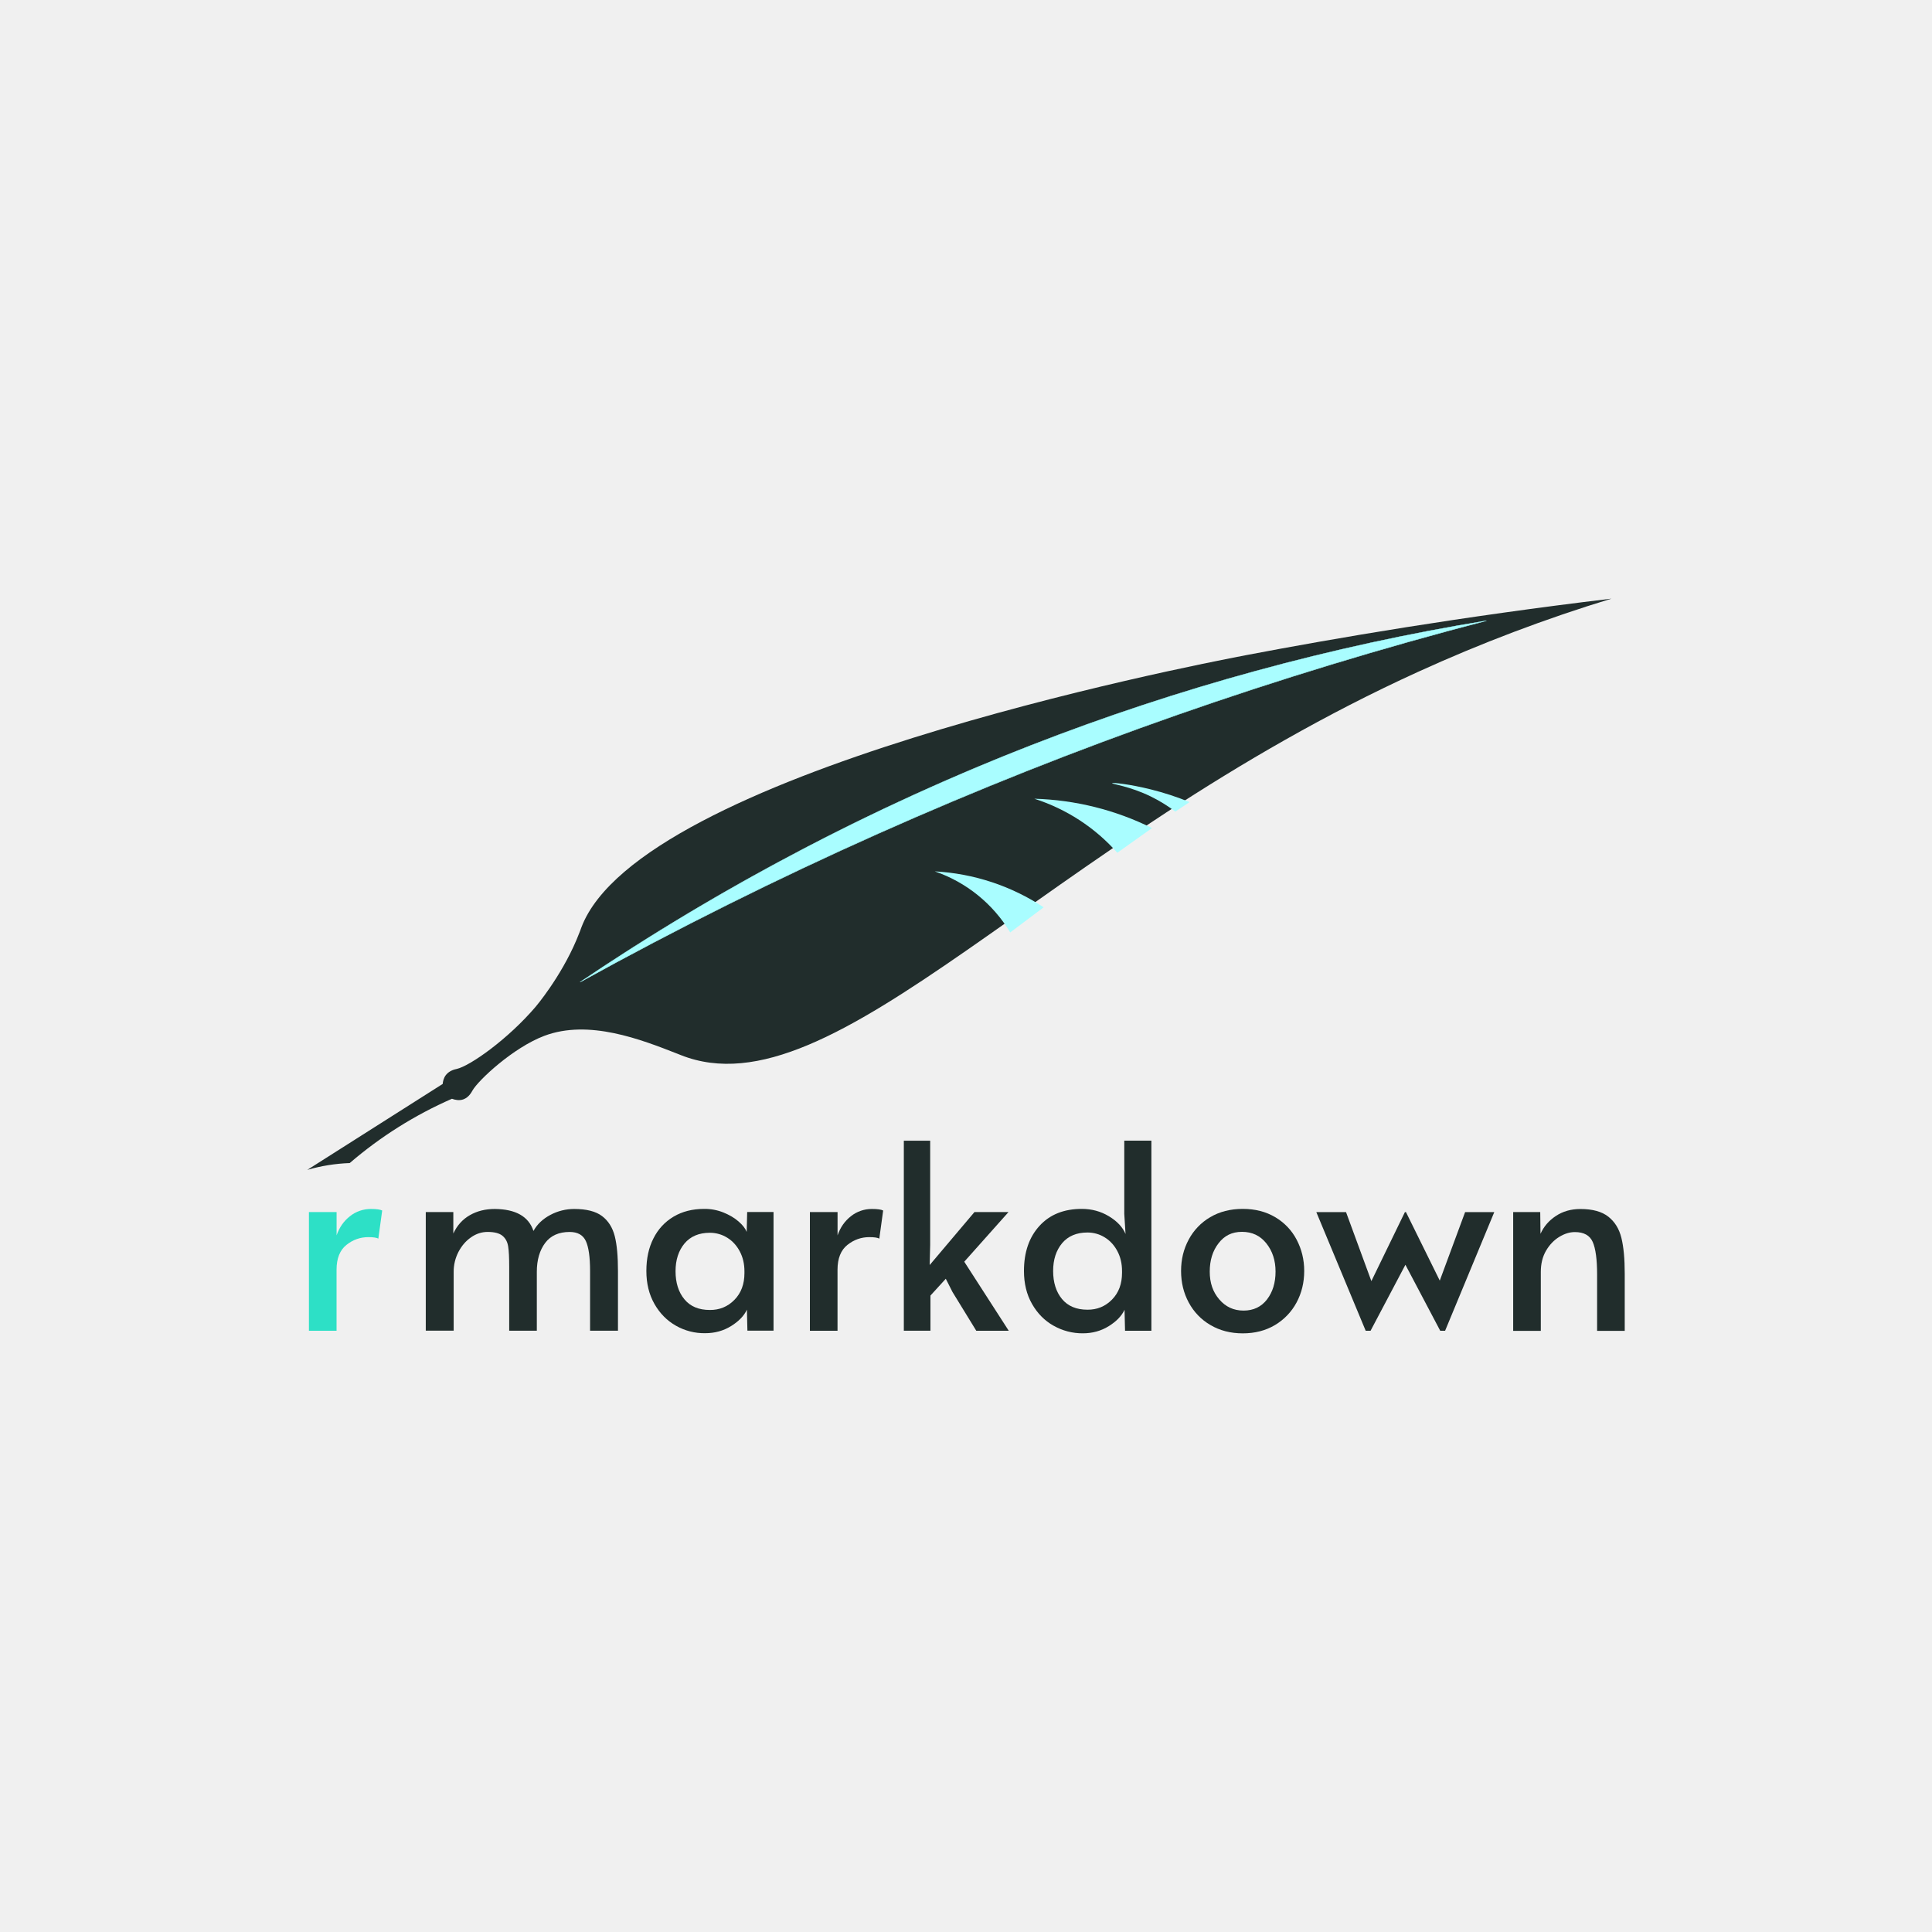
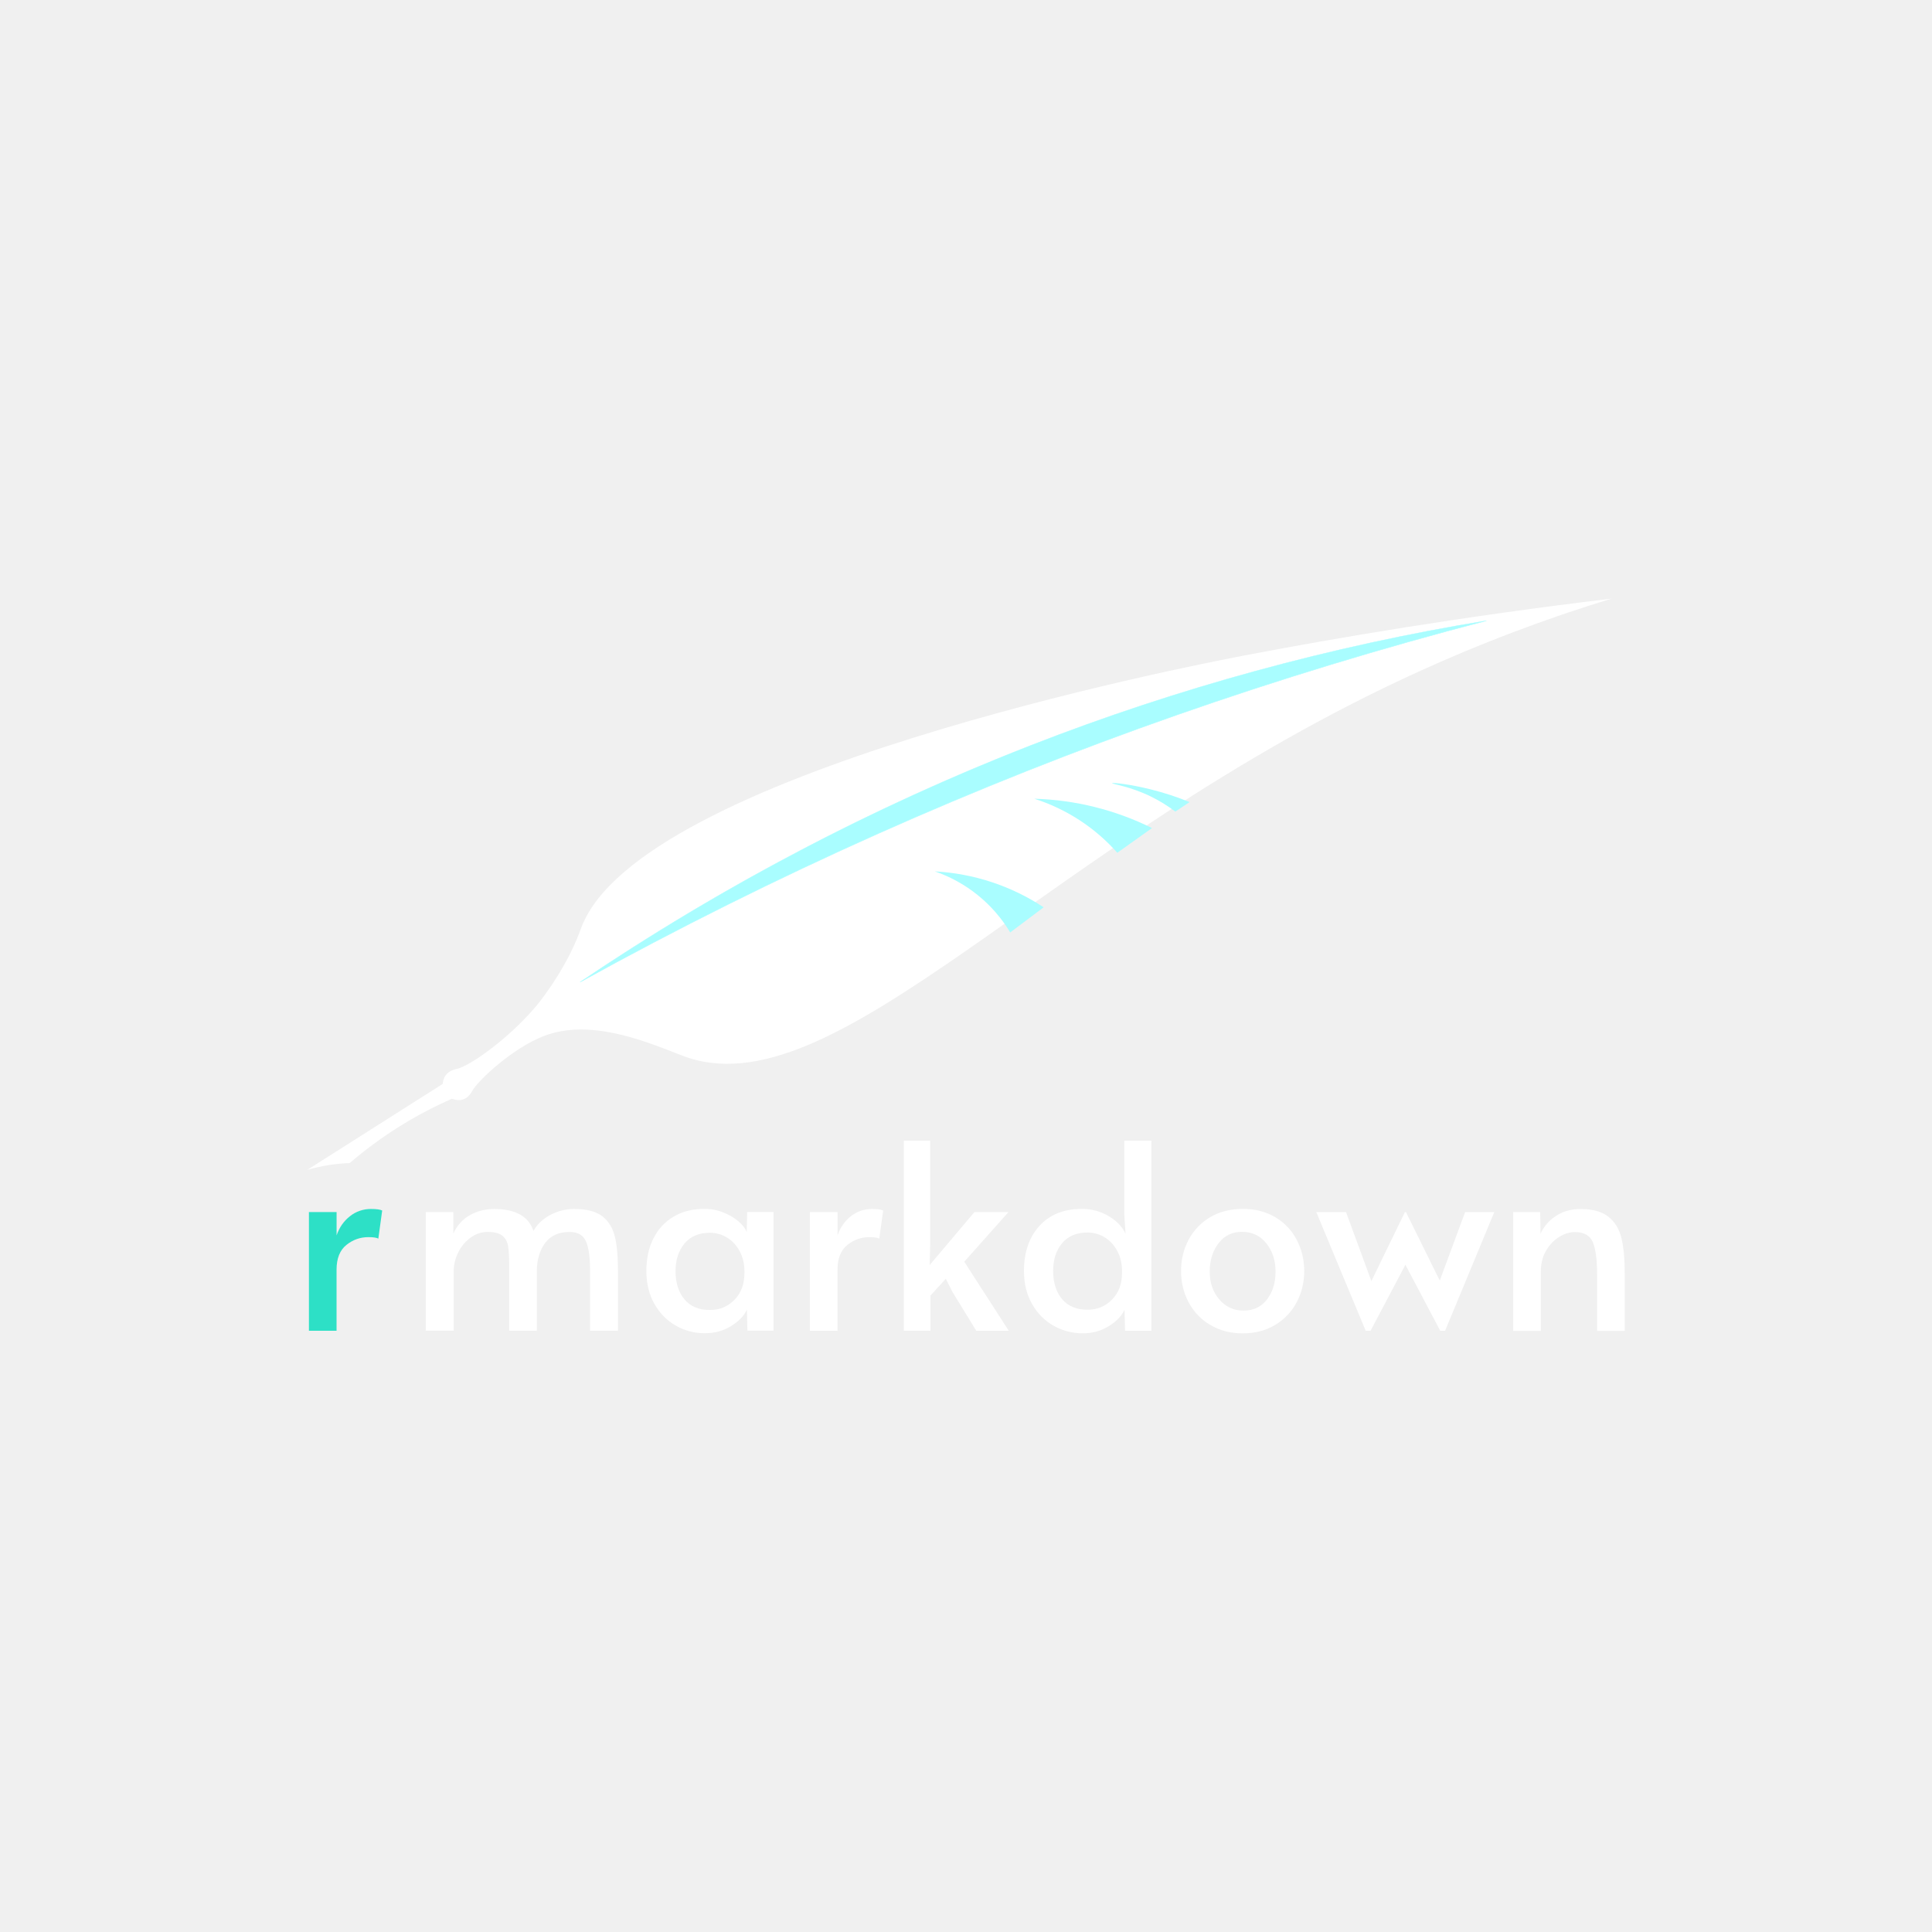
<svg xmlns="http://www.w3.org/2000/svg" id="Layer_1" viewBox="0 0 500 500">
  <defs>
-     <style>.cls-1{fill:#2de0c6;}.cls-1,.cls-2,.cls-3{stroke-width:0px;}.cls-2{fill:#212d2c;}.cls-3{fill:#a9fdff;}</style>
+     <style>.cls-1{fill:#2de0c6;}.cls-1,.cls-2,.cls-3{stroke-width:0px;}.cls-2{fill:#fff;}.cls-3{fill:#a9fdff;}</style>
  </defs>
  <path class="cls-1" d="m79.96,313.68h7.15v6.03c.71-2.06,1.86-3.7,3.45-4.95,1.54-1.23,3.45-1.89,5.43-1.88,1.41,0,2.39.13,2.92.4l-1,7.29c-.4-.27-1.26-.4-2.59-.4-2.07,0-3.97.66-5.66,2.01-1.69,1.34-2.56,3.49-2.56,6.42v15.8h-7.15v-30.72Z" />
  <path class="cls-2" d="m110.17,313.68h7.15v5.56c.96-2.09,2.39-3.68,4.27-4.75,1.88-1.08,4.03-1.61,6.46-1.61,5.43.05,8.76,1.94,10.01,5.69.96-1.74,2.42-3.12,4.37-4.15,1.89-1.01,4.02-1.54,6.16-1.54,3.19,0,5.59.61,7.22,1.84s2.72,2.97,3.29,5.21.83,5.28.83,9.06v15.4h-7.22v-15.45c0-3.62-.37-6.21-1.1-7.77-.73-1.56-2.12-2.34-4.2-2.34-2.79,0-4.9.95-6.32,2.84s-2.16,4.38-2.16,7.45v15.27h-7.15v-16.53c0-2.36-.08-4.13-.27-5.29-.18-1.16-.66-2.07-1.46-2.74s-2.07-1-3.83-1.01c-1.54,0-2.99.46-4.33,1.41-1.34.93-2.42,2.19-3.25,3.78-.81,1.58-1.24,3.34-1.23,5.11v15.25h-7.22v-30.71h0Z" />
  <path class="cls-2" d="m174.93,343.09c-2.32-1.31-4.17-3.19-5.56-5.63s-2.09-5.28-2.09-8.53.61-6.03,1.83-8.43c1.21-2.41,2.95-4.28,5.2-5.63,2.26-1.34,4.9-2.01,7.95-2.01,1.69-.02,3.39.3,4.96.93,1.54.63,2.85,1.39,3.9,2.31,1.06.91,1.76,1.81,2.12,2.71l.13-5.15h6.82v30.71h-6.76l-.13-5.43c-.75,1.61-2.12,3.02-4.1,4.25-1.99,1.23-4.22,1.84-6.69,1.84-2.66.05-5.28-.63-7.59-1.94Zm15.14-6.69c1.73-1.76,2.59-4.07,2.59-6.92v-.46c0-1.93-.4-3.64-1.2-5.15-.8-1.51-1.88-2.71-3.25-3.55-1.34-.85-2.92-1.28-4.5-1.28-2.82,0-5.01.93-6.56,2.77-1.54,1.86-2.32,4.25-2.32,7.19s.76,5.41,2.29,7.25c1.53,1.86,3.72,2.77,6.59,2.77,2.51.02,4.63-.86,6.36-2.62h0Z" />
  <path class="cls-2" d="m209.61,313.68h7.15v6.03c.71-2.06,1.86-3.7,3.45-4.95,1.54-1.23,3.45-1.89,5.43-1.88,1.41,0,2.39.13,2.92.4l-1,7.29c-.4-.27-1.26-.4-2.59-.4-2.07,0-3.97.66-5.66,2.01-1.69,1.34-2.56,3.49-2.56,6.42v15.8h-7.15v-30.72Z" />
  <path class="cls-2" d="m261.08,344.4h-8.42l-6.16-10.04-1.73-3.42-3.97,4.35v9.1h-6.89v-49.18h6.82v26.97l-.13,5.21,11.59-13.71h8.81l-11.45,12.85,11.52,17.88Z" />
  <path class="cls-2" d="m272.65,343.09c-2.32-1.31-4.17-3.19-5.56-5.63-1.39-2.42-2.09-5.28-2.09-8.53,0-4.86,1.34-8.75,4.03-11.69s6.34-4.38,10.94-4.38c2.56,0,4.9.63,7.02,1.91s3.55,2.81,4.3,4.58l-.33-5.21v-18.94h7.02v49.2h-6.82l-.13-5.43c-.75,1.61-2.12,3.02-4.1,4.25-1.99,1.23-4.22,1.84-6.69,1.84-2.66.02-5.28-.66-7.59-1.98Zm15.14-6.76c1.73-1.76,2.59-4.07,2.59-6.92v-.46c0-1.93-.4-3.64-1.2-5.15-.8-1.51-1.88-2.71-3.25-3.55-1.34-.85-2.92-1.28-4.5-1.28-2.82,0-5.01.93-6.56,2.77-1.54,1.86-2.32,4.25-2.32,7.19s.76,5.41,2.29,7.25c1.53,1.84,3.72,2.77,6.59,2.77,2.51.02,4.63-.86,6.36-2.62Z" />
  <path class="cls-2" d="m313.28,342.93c-2.39-1.38-4.33-3.4-5.63-5.83-1.33-2.46-1.99-5.18-1.99-8.17s.65-5.64,1.96-8.1c1.28-2.42,3.22-4.45,5.59-5.83,2.42-1.43,5.23-2.14,8.42-2.14s5.98.71,8.38,2.14c2.36,1.38,4.3,3.4,5.56,5.83,1.29,2.46,1.96,5.15,1.96,8.1s-.66,5.71-1.99,8.17c-1.29,2.42-3.24,4.43-5.59,5.83-2.41,1.43-5.18,2.14-8.32,2.14s-5.91-.71-8.35-2.14Zm14.61-6.62c1.48-1.93,2.22-4.33,2.22-7.22s-.8-5.34-2.39-7.32c-1.59-1.99-3.68-2.97-6.29-2.97s-4.55.98-6.06,2.94c-1.53,1.96-2.29,4.42-2.29,7.35s.81,5.26,2.46,7.19,3.73,2.9,6.29,2.9,4.58-.96,6.06-2.87h0Z" />
  <path class="cls-2" d="m363.71,327.34l-9.01,17.06h-1.26l-12.78-30.71h7.69l6.56,17.86,8.68-17.86h.27l8.75,17.73,6.56-17.73h7.55l-12.73,30.71h-1.26l-9-17.06Z" />
  <path class="cls-2" d="m391.59,313.68h7.02l.07,5.63c.85-1.88,2.16-3.42,3.97-4.61,1.81-1.21,3.93-1.81,6.36-1.81,3.14,0,5.54.66,7.22,1.98s2.81,3.15,3.39,5.51.86,5.44.86,9.23v14.81h-7.15v-14.59c0-3.88-.38-6.69-1.13-8.4-.75-1.71-2.29-2.57-4.63-2.57-1.33,0-2.67.41-4.03,1.24-1.36.83-2.51,2.02-3.42,3.57-.91,1.56-1.36,3.39-1.36,5.49v15.27h-7.15v-30.74Z" />
  <path class="cls-2" d="m90.52,301c-3.72.13-7.42.73-10.99,1.76l35.04-22.24c.05-.61.22-1.51.83-2.31.96-1.23,2.47-1.49,2.77-1.56,3.5-.78,13.36-7.77,20.47-16.12,0,0,6.42-7.54,10.56-17.3.75-1.78,1.23-3.09,1.29-3.29,15.19-39.77,156.26-67.39,172.02-70.39,23.2-4.42,55.47-9.94,94.53-14.62-17.1,5.21-33.83,11.55-50.08,18.96-96.82,44.13-151.06,114.99-190.78,99.16-.15-.07-.43-.18-.83-.33-9.51-3.73-22.97-8.98-34.47-4.65-8.03,3.02-17.11,11.49-18.61,14.17-.18.3-.88,1.74-2.34,2.27-1.06.38-2.16.15-2.97-.15-9.59,4.2-18.51,9.81-26.44,16.63h0Z" />
  <path class="cls-3" d="m150.14,254.16c29.59-20,68.62-42.54,116.77-61.31,38.03-14.82,77.5-25.63,117.78-32.22-54.23,14.11-106.68,32.47-157.37,55.07-26.21,11.69-51.94,24.5-77.18,38.46Z" />
  <path class="cls-3" d="m150.15,254.21l-.05-.08c36.62-24.75,75.9-45.38,116.79-61.31,37.96-14.81,77.58-25.64,117.78-32.22l.02.1c-26.99,7.02-53.89,15.22-80,24.35-26.11,9.13-52.14,19.47-77.36,30.72-26.06,11.62-52.02,24.55-77.17,38.44Zm233.44-93.35c-39.82,6.59-79.07,17.36-116.67,32.03-40.52,15.78-79.49,36.2-115.82,60.67,24.83-13.68,50.46-26.42,76.19-37.89,25.23-11.25,51.26-21.59,77.36-30.72,25.78-9.03,52.32-17.13,78.94-24.08Z" />
  <path class="cls-3" d="m261.44,241.31c-4.45-7.4-11.35-13-19.52-15.8,10.06.55,19.79,3.75,28.18,9.3" />
  <path class="cls-3" d="m289.16,220.7c-5.76-6.52-13.2-11.35-21.48-13.99,10.59.3,20.98,2.89,30.46,7.59" />
  <path class="cls-3" d="m304.17,210.04c-1.98-1.51-4.12-2.82-6.36-3.92-5.46-2.66-10.03-3.19-9.99-3.42.05-.23,4.55.23,10.06,1.61,3.4.85,6.74,1.94,9.99,3.27" />
</svg>
